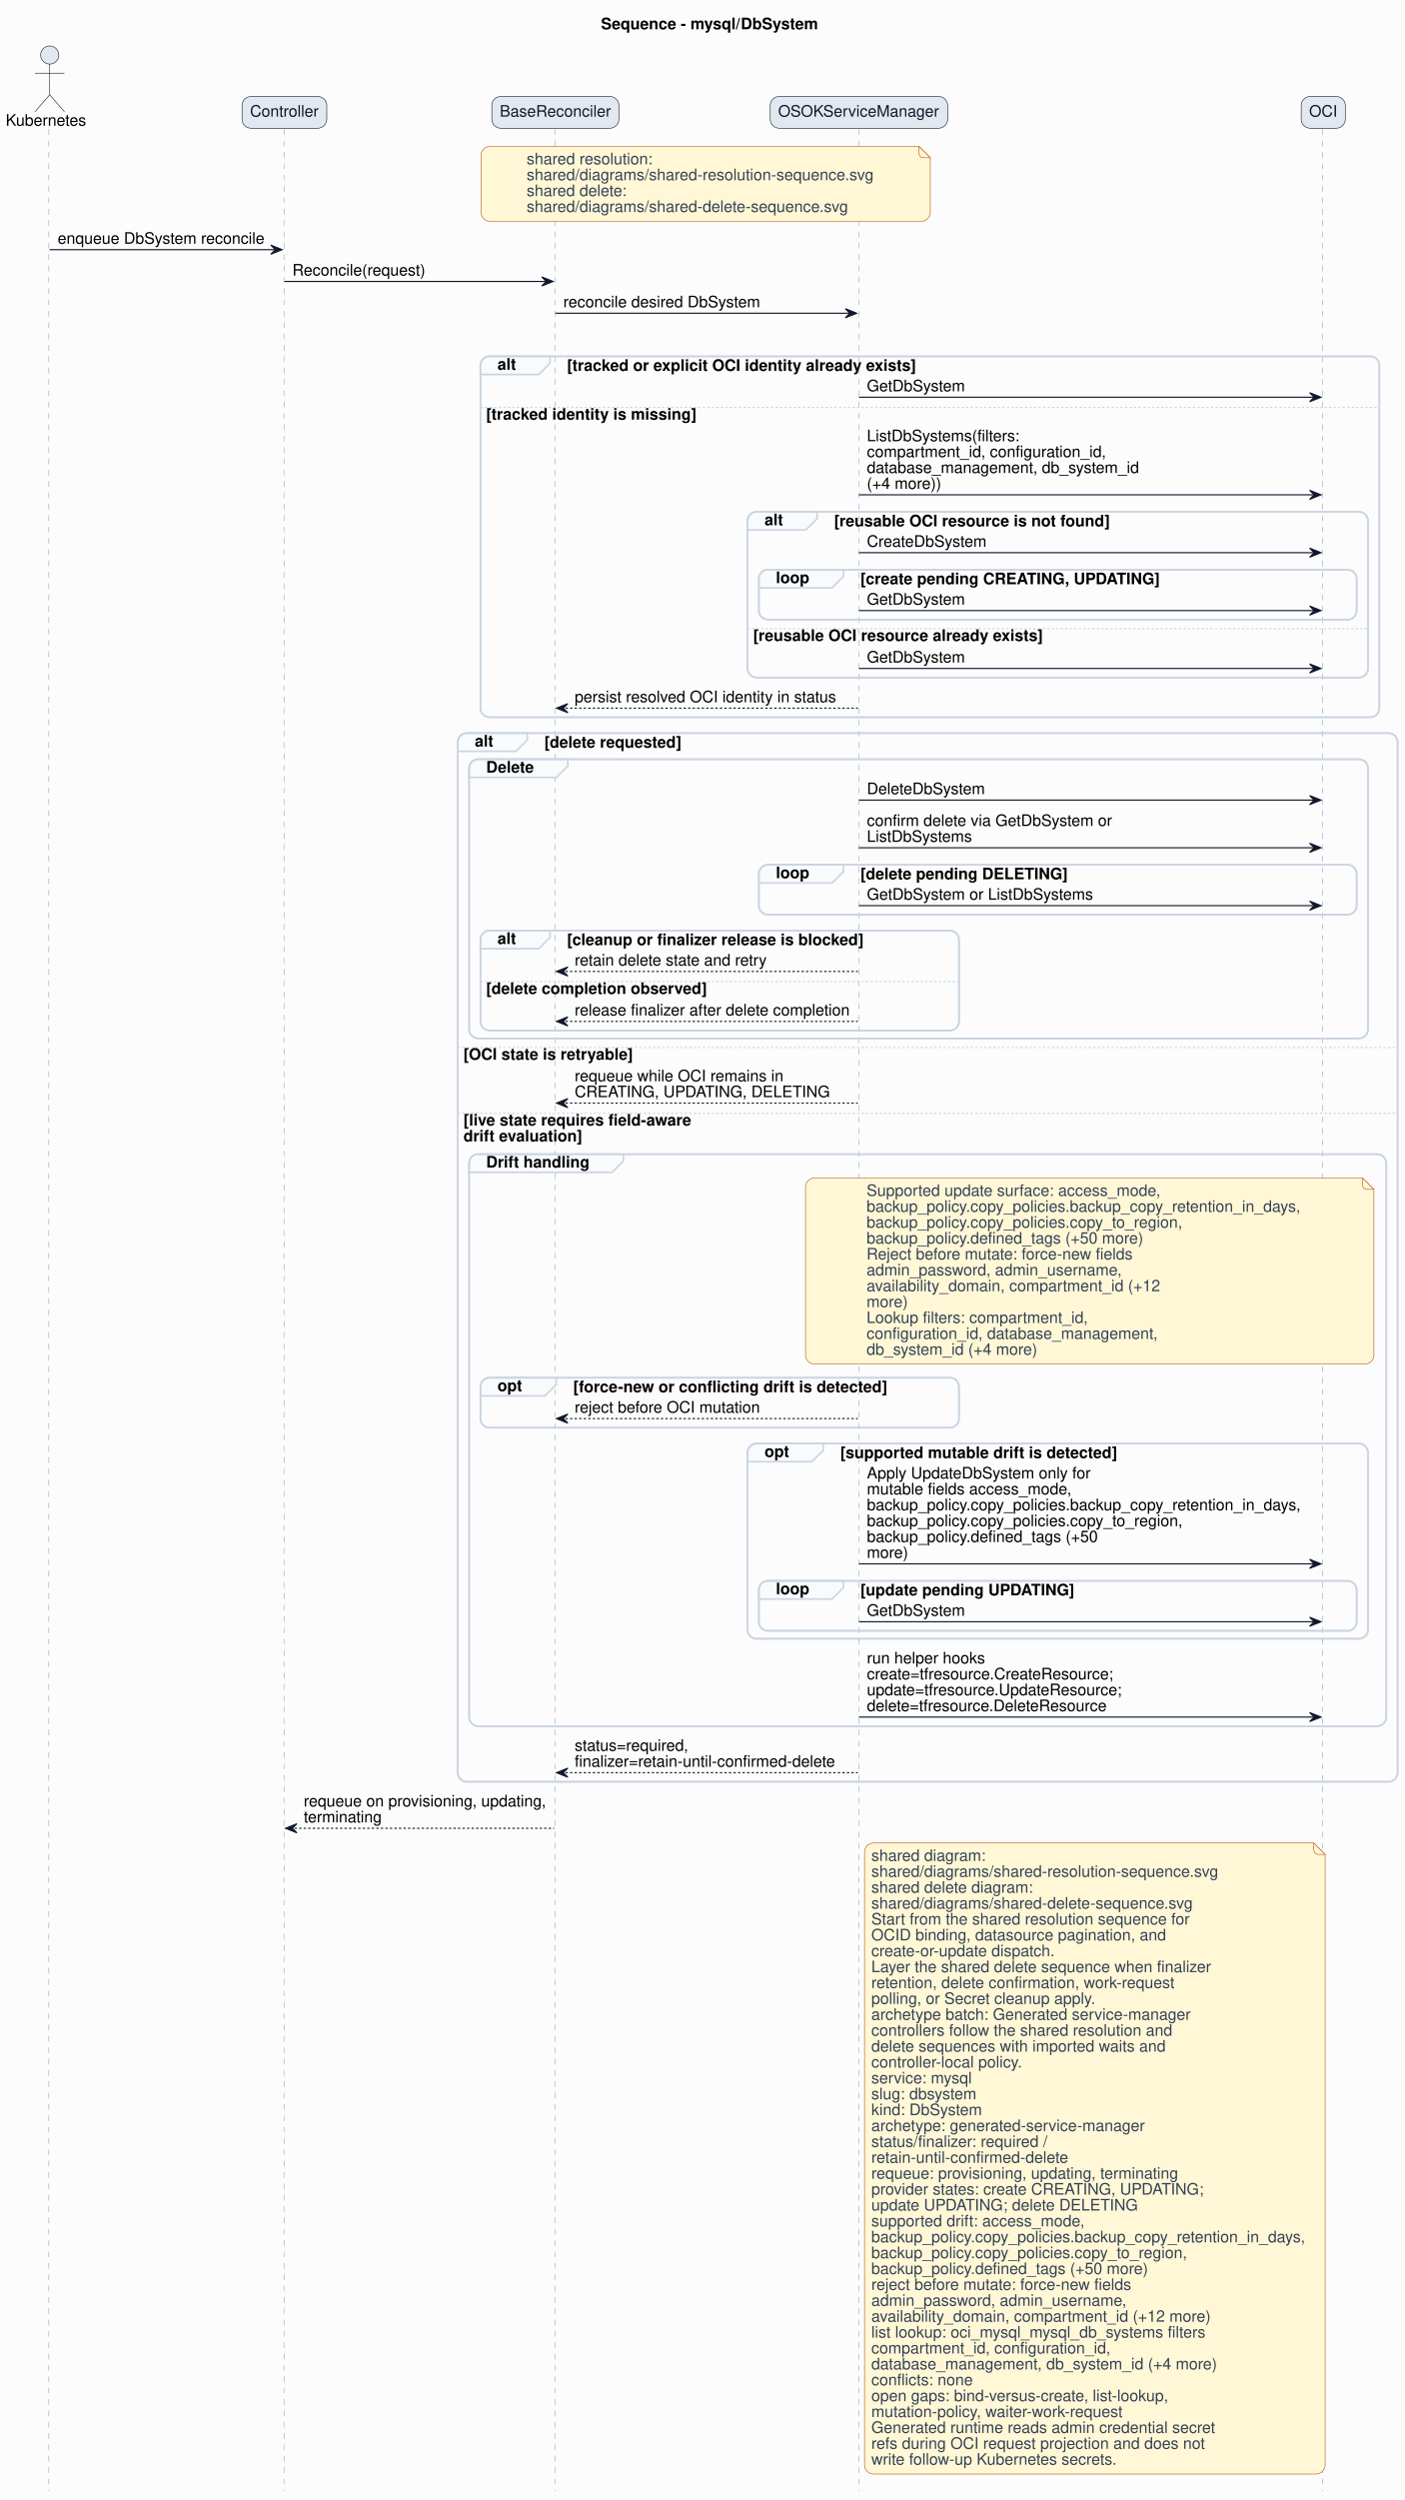
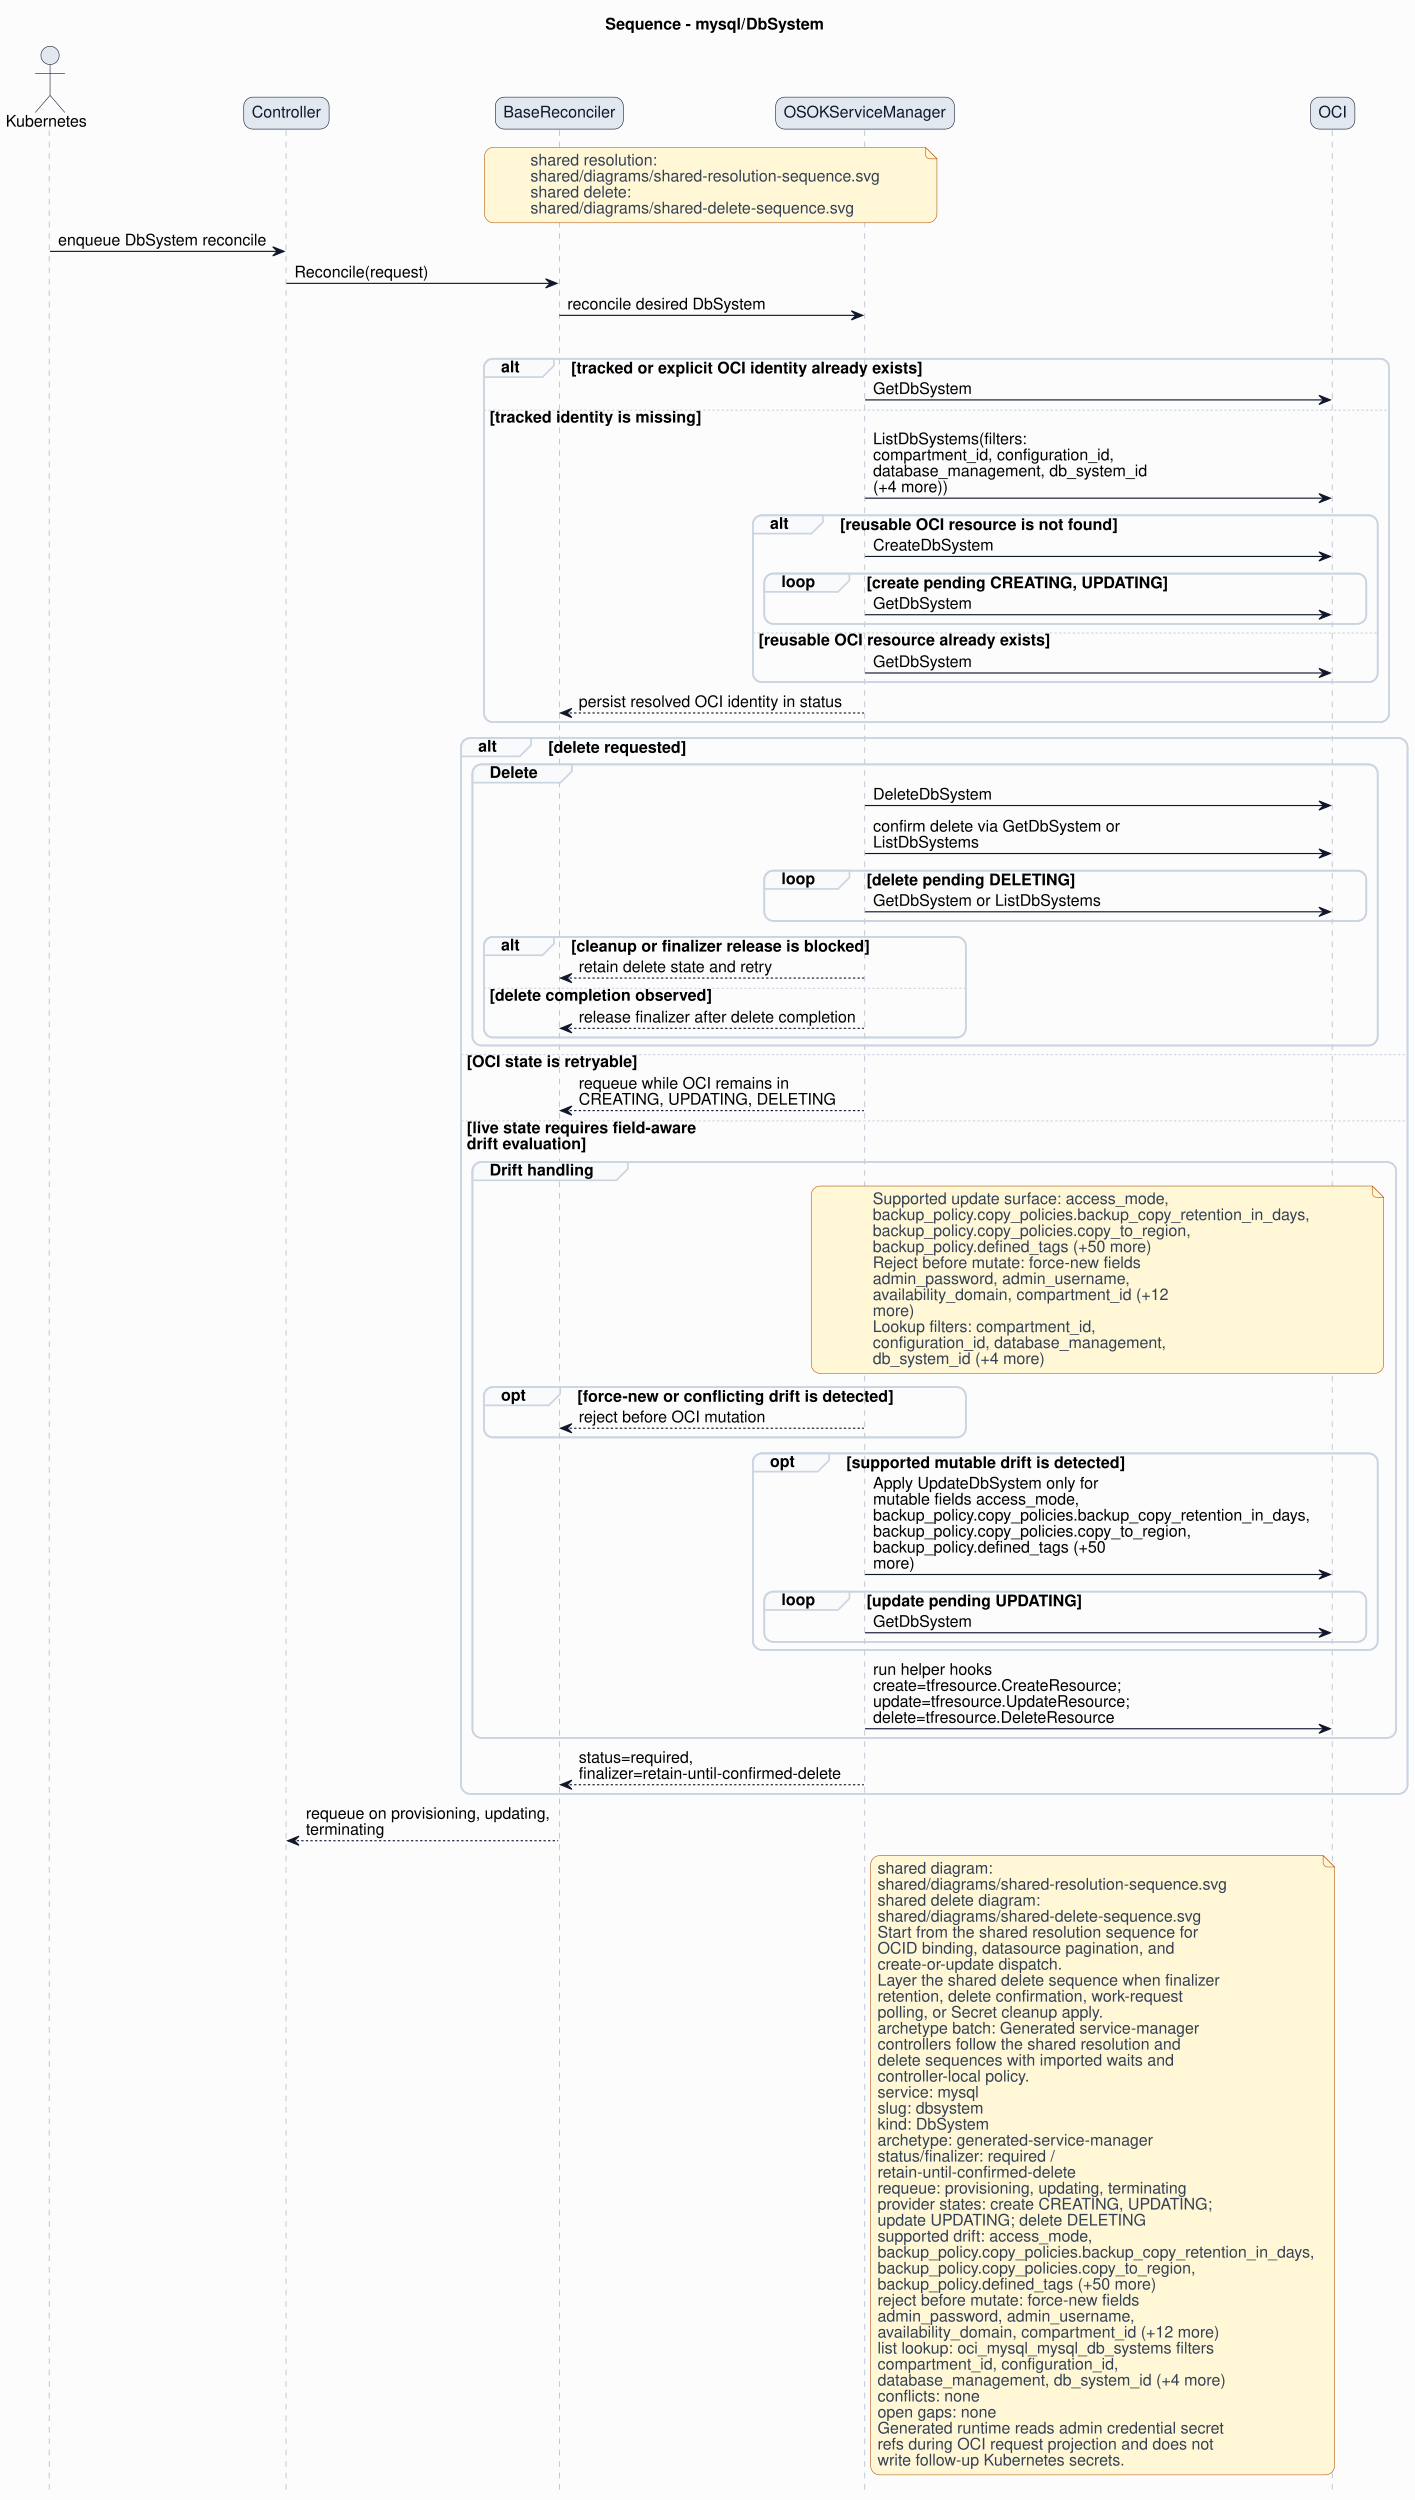
- <svg xmlns="http://www.w3.org/2000/svg" contentStyleType="text/css" data-diagram-type="SEQUENCE" height="2202px" preserveAspectRatio="none" style="width:1238px;height:2202px;background:#FCFCFD;" version="1.1" viewBox="0 0 1238 2202" width="1238px" zoomAndPan="magnify">
+ <svg xmlns="http://www.w3.org/2000/svg" contentStyleType="text/css" data-diagram-type="SEQUENCE" height="2188px" preserveAspectRatio="none" style="width:1238px;height:2188px;background:#FCFCFD;" version="1.1" viewBox="0 0 1238 2188" width="1238px" zoomAndPan="magnify">
  <defs />
  <g>
-     <rect fill="#FCFCFD" height="2202" style="stroke:none;stroke-width:1;" width="1238" x="0" y="0" />
+     <rect fill="#FCFCFD" height="2188" style="stroke:none;stroke-width:1;" width="1238" x="0" y="0" />
    <text fill="#000000" font-family="Helvetica" font-size="14" font-weight="bold" lengthAdjust="spacing" textLength="191.399" x="529.747" y="25.78">Sequence - mysql/DbSystem</text>
    <rect fill="none" height="318" rx="8" ry="8" style="stroke:#CBD5E1;stroke-width:1.5;" width="792.3" x="423.487" y="314" />
    <rect fill="none" height="146" rx="8" ry="8" style="stroke:#CBD5E1;stroke-width:1.5;" width="546.894" x="658.893" y="451" />
    <rect fill="none" height="44" rx="8" ry="8" style="stroke:#CBD5E1;stroke-width:1.5;" width="526.894" x="668.893" y="502" />
    <rect fill="none" height="924" rx="8" ry="8" style="stroke:#CBD5E1;stroke-width:1.5;" width="828.407" x="403.487" y="646" />
    <rect fill="none" height="246" rx="8" ry="8" style="stroke:#CBD5E1;stroke-width:1.5;" width="792.3" x="413.487" y="669" />
    <rect fill="none" height="44" rx="8" ry="8" style="stroke:#CBD5E1;stroke-width:1.5;" width="526.894" x="668.893" y="762" />
    <rect fill="none" height="88" rx="8" ry="8" style="stroke:#CBD5E1;stroke-width:1.5;" width="421.798" x="423.487" y="820" />
    <rect fill="none" height="504" rx="8" ry="8" style="stroke:#CBD5E1;stroke-width:1.5;" width="808.407" x="413.487" y="1017" />
    <rect fill="none" height="44" rx="8" ry="8" style="stroke:#CBD5E1;stroke-width:1.5;" width="421.798" x="423.487" y="1214" />
    <rect fill="none" height="172" rx="8" ry="8" style="stroke:#CBD5E1;stroke-width:1.5;" width="546.894" x="658.893" y="1272" />
    <rect fill="none" height="44" rx="8" ry="8" style="stroke:#CBD5E1;stroke-width:1.5;" width="526.894" x="668.893" y="1393" />
    <g class="participant-lifeline" data-entity-uid="part1" data-qualified-name="Kubernetes" id="part1-lifeline">
      <g>
-         <rect fill="#000000" fill-opacity="0" height="2081" width="8" x="39.803" y="114" />
-         <line style="stroke:#94A3B8;stroke-width:0.5;stroke-dasharray:5,5;" x1="43" x2="43" y1="114" y2="2195" />
+         <rect fill="#000000" fill-opacity="0" height="2067" width="8" x="39.803" y="114" />
+         <line style="stroke:#94A3B8;stroke-width:0.5;stroke-dasharray:5,5;" x1="43" x2="43" y1="114" y2="2181" />
      </g>
    </g>
    <g class="participant-lifeline" data-entity-uid="part2" data-qualified-name="Controller" id="part2-lifeline">
      <g>
-         <rect fill="#000000" fill-opacity="0" height="2081" width="8" x="246.685" y="114" />
-         <line style="stroke:#94A3B8;stroke-width:0.5;stroke-dasharray:5,5;" x1="250.34" x2="250.34" y1="114" y2="2195" />
+         <rect fill="#000000" fill-opacity="0" height="2067" width="8" x="246.685" y="114" />
+         <line style="stroke:#94A3B8;stroke-width:0.5;stroke-dasharray:5,5;" x1="250.34" x2="250.34" y1="114" y2="2181" />
      </g>
    </g>
    <g class="participant-lifeline" data-entity-uid="part3" data-qualified-name="BaseReconciler" id="part3-lifeline">
      <g>
-         <rect fill="#000000" fill-opacity="0" height="2081" width="8" x="485.511" y="114" />
-         <line style="stroke:#94A3B8;stroke-width:0.5;stroke-dasharray:5,5;" x1="489.487" x2="489.487" y1="114" y2="2195" />
+         <rect fill="#000000" fill-opacity="0" height="2067" width="8" x="485.511" y="114" />
+         <line style="stroke:#94A3B8;stroke-width:0.5;stroke-dasharray:5,5;" x1="489.487" x2="489.487" y1="114" y2="2181" />
      </g>
    </g>
    <g class="participant-lifeline" data-entity-uid="part4" data-qualified-name="ServiceManager" id="part4-lifeline">
      <g>
-         <rect fill="#000000" fill-opacity="0" height="2081" width="8" x="753.089" y="114" />
-         <line style="stroke:#94A3B8;stroke-width:0.5;stroke-dasharray:5,5;" x1="756.893" x2="756.893" y1="114" y2="2195" />
+         <rect fill="#000000" fill-opacity="0" height="2067" width="8" x="753.089" y="114" />
+         <line style="stroke:#94A3B8;stroke-width:0.5;stroke-dasharray:5,5;" x1="756.893" x2="756.893" y1="114" y2="2181" />
      </g>
    </g>
    <g class="participant-lifeline" data-entity-uid="part5" data-qualified-name="OCI" id="part5-lifeline">
      <g>
-         <rect fill="#000000" fill-opacity="0" height="2081" width="8" x="1162.342" y="114" />
-         <line style="stroke:#94A3B8;stroke-width:0.5;stroke-dasharray:5,5;" x1="1165.898" x2="1165.898" y1="114" y2="2195" />
+         <rect fill="#000000" fill-opacity="0" height="2067" width="8" x="1162.342" y="114" />
+         <line style="stroke:#94A3B8;stroke-width:0.5;stroke-dasharray:5,5;" x1="1165.898" x2="1165.898" y1="114" y2="2181" />
      </g>
    </g>
    <g class="participant participant-head" data-entity-uid="part1" data-qualified-name="Kubernetes" id="part1-head">
      <text fill="#000000" font-family="Helvetica" font-size="14" lengthAdjust="spacing" textLength="71.606" x="5" y="110.78">Kubernetes</text>
      <ellipse cx="43.803" cy="48.5" fill="#E2E8F0" rx="8" ry="8" style="stroke:#0F172A;stroke-width:0.5;" />
      <path d="M43.803,56.5 L43.803,83.5 M30.803,64.5 L56.803,64.5 M43.803,83.5 L30.803,98.5 M43.803,83.5 L56.803,98.5" fill="none" style="stroke:#0F172A;stroke-width:0.5;" />
    </g>
    <g class="participant participant-head" data-entity-uid="part2" data-qualified-name="Controller" id="part2-head">
      <rect fill="#E2E8F0" height="28" rx="8" ry="8" style="stroke:#0F172A;stroke-width:0.5;" width="74.689" x="213.34" y="85" />
      <text fill="#0F172A" font-family="Helvetica" font-size="14" lengthAdjust="spacing" textLength="60.69" x="220.34" y="102.78">Controller</text>
    </g>
    <g class="participant participant-head" data-entity-uid="part3" data-qualified-name="BaseReconciler" id="part3-head">
      <rect fill="#E2E8F0" height="28" rx="8" ry="8" style="stroke:#0F172A;stroke-width:0.5;" width="112.048" x="433.487" y="85" />
      <text fill="#0F172A" font-family="Helvetica" font-size="14" lengthAdjust="spacing" textLength="98.048" x="440.487" y="102.78">BaseReconciler</text>
    </g>
    <g class="participant participant-head" data-entity-uid="part4" data-qualified-name="ServiceManager" id="part4-head">
      <rect fill="#E2E8F0" height="28" rx="8" ry="8" style="stroke:#0F172A;stroke-width:0.5;" width="156.393" x="678.893" y="85" />
      <text fill="#0F172A" font-family="Helvetica" font-size="14" lengthAdjust="spacing" textLength="142.393" x="685.893" y="102.78">OSOKServiceManager</text>
    </g>
    <g class="participant participant-head" data-entity-uid="part5" data-qualified-name="OCI" id="part5-head">
      <rect fill="#E2E8F0" height="28" rx="8" ry="8" style="stroke:#0F172A;stroke-width:0.5;" width="38.89" x="1146.898" y="85" />
      <text fill="#0F172A" font-family="Helvetica" font-size="14" lengthAdjust="spacing" textLength="24.89" x="1153.898" y="102.78">OCI</text>
    </g>
    <path d="M424,137 L424,187 A8,8 0 0 0 432,195 L812,195 A8,8 0 0 0 820,187 L820,139 L810,129 L432,129 A8,8 0 0 0 424,137" fill="#FFF7D6" style="stroke:#B45309;stroke-width:0.5;" />
    <path d="M810,129 L810,135 A4,4 0 0 0 814,139 L820,139 L810,129" fill="#FFF7D6" style="stroke:#B45309;stroke-width:0.5;" />
    <text fill="#334155" font-family="Helvetica" font-size="14" lengthAdjust="spacing" textLength="111.289" x="464.203" y="144.78">shared resolution:</text>
    <text fill="#334155" font-family="Helvetica" font-size="14" lengthAdjust="spacing" textLength="307.392" x="464.203" y="158.78">shared/diagrams/shared-resolution-sequence.svg</text>
    <text fill="#334155" font-family="Helvetica" font-size="14" lengthAdjust="spacing" textLength="88.731" x="464.203" y="172.78">shared delete:</text>
    <text fill="#334155" font-family="Helvetica" font-size="14" lengthAdjust="spacing" textLength="284.833" x="464.203" y="186.78">shared/diagrams/shared-delete-sequence.svg</text>
    <g class="message" data-entity-1="part1" data-entity-2="part2" id="msg1">
      <polygon fill="#0F172A" points="238.685,216,248.685,220,238.685,224,242.685,220" style="stroke:#0F172A;stroke-width:1;" />
      <line style="stroke:#0F172A;stroke-width:1;" x1="43.803" x2="244.685" y1="220" y2="220" />
      <text fill="#000000" font-family="Helvetica" font-size="14" lengthAdjust="spacing" textLength="182.882" x="50.803" y="214.78">enqueue DbSystem reconcile</text>
    </g>
    <g class="message" data-entity-1="part2" data-entity-2="part3" id="msg2">
      <polygon fill="#0F172A" points="477.511,244,487.511,248,477.511,252,481.511,248" style="stroke:#0F172A;stroke-width:1;" />
      <line style="stroke:#0F172A;stroke-width:1;" x1="250.685" x2="483.511" y1="248" y2="248" />
      <text fill="#000000" font-family="Helvetica" font-size="14" lengthAdjust="spacing" textLength="117.496" x="257.685" y="242.78">Reconcile(request)</text>
    </g>
    <g class="message" data-entity-1="part3" data-entity-2="part4" id="msg3">
      <polygon fill="#0F172A" points="745.089,272,755.089,276,745.089,280,749.089,276" style="stroke:#0F172A;stroke-width:1;" />
      <line style="stroke:#0F172A;stroke-width:1;" x1="489.511" x2="751.089" y1="276" y2="276" />
      <text fill="#000000" font-family="Helvetica" font-size="14" lengthAdjust="spacing" textLength="174.296" x="496.511" y="270.78">reconcile desired DbSystem</text>
    </g>
    <path d="M431.487,314 L484.825,314 L484.825,320 L474.825,330 L423.487,330 L423.487,322 A8,8 0 0 1 431.487,314" fill="#F8FAFC" style="stroke:#CBD5E1;stroke-width:1.5;" />
    <rect fill="none" height="318" rx="8" ry="8" style="stroke:#CBD5E1;stroke-width:1.5;" width="792.3" x="423.487" y="314" />
    <text fill="#000000" font-family="Helvetica" font-size="14" font-weight="bold" lengthAdjust="spacing" textLength="16.338" x="438.487" y="325.78">alt</text>
    <text fill="#000000" font-family="Helvetica" font-size="14" font-weight="bold" lengthAdjust="spacing" textLength="308.109" x="499.825" y="326.78">[tracked or explicit OCI identity already exists]</text>
    <g class="message" data-entity-1="part4" data-entity-2="part5" id="msg4">
      <polygon fill="#0F172A" points="1154.342,346,1164.342,350,1154.342,354,1158.342,350" style="stroke:#0F172A;stroke-width:1;" />
      <line style="stroke:#0F172A;stroke-width:1;" x1="757.089" x2="1160.342" y1="350" y2="350" />
      <text fill="#000000" font-family="Helvetica" font-size="14" lengthAdjust="spacing" textLength="87.138" x="764.089" y="344.78">GetDbSystem</text>
    </g>
    <line style="stroke:#CBD5E1;stroke-width:1;stroke-dasharray:2,2;" x1="423.487" x2="1215.787" y1="359" y2="359" />
    <text fill="#000000" font-family="Helvetica" font-size="14" font-weight="bold" lengthAdjust="spacing" textLength="185.158" x="428.487" y="369.78">[tracked identity is missing]</text>
    <g class="message" data-entity-1="part4" data-entity-2="part5" id="msg5">
      <polygon fill="#0F172A" points="1154.342,432,1164.342,436,1154.342,440,1158.342,436" style="stroke:#0F172A;stroke-width:1;" />
      <line style="stroke:#0F172A;stroke-width:1;" x1="757.089" x2="1160.342" y1="436" y2="436" />
      <text fill="#000000" font-family="Helvetica" font-size="14" lengthAdjust="spacing" textLength="135.358" x="764.089" y="388.78">ListDbSystems(filters:</text>
      <text fill="#000000" font-family="Helvetica" font-size="14" lengthAdjust="spacing" textLength="210.895" x="764.089" y="402.78">compartment_id, configuration_id,</text>
      <text fill="#000000" font-family="Helvetica" font-size="14" lengthAdjust="spacing" textLength="241.268" x="764.089" y="416.78">database_management, db_system_id</text>
      <text fill="#000000" font-family="Helvetica" font-size="14" lengthAdjust="spacing" textLength="65.734" x="764.089" y="430.78">(+4 more))</text>
    </g>
    <path d="M666.893,451 L720.231,451 L720.231,457 L710.231,467 L658.893,467 L658.893,459 A8,8 0 0 1 666.893,451" fill="#F8FAFC" style="stroke:#CBD5E1;stroke-width:1.5;" />
    <rect fill="none" height="146" rx="8" ry="8" style="stroke:#CBD5E1;stroke-width:1.5;" width="546.894" x="658.893" y="451" />
    <text fill="#000000" font-family="Helvetica" font-size="14" font-weight="bold" lengthAdjust="spacing" textLength="16.338" x="673.893" y="462.78">alt</text>
    <text fill="#000000" font-family="Helvetica" font-size="14" font-weight="bold" lengthAdjust="spacing" textLength="242.703" x="735.231" y="463.78">[reusable OCI resource is not found]</text>
    <g class="message" data-entity-1="part4" data-entity-2="part5" id="msg6">
      <polygon fill="#0F172A" points="1154.342,483,1164.342,487,1154.342,491,1158.342,487" style="stroke:#0F172A;stroke-width:1;" />
      <line style="stroke:#0F172A;stroke-width:1;" x1="757.089" x2="1160.342" y1="487" y2="487" />
      <text fill="#000000" font-family="Helvetica" font-size="14" lengthAdjust="spacing" textLength="106.593" x="764.089" y="481.78">CreateDbSystem</text>
    </g>
    <path d="M676.893,502 L743.438,502 L743.438,508 L733.438,518 L668.893,518 L668.893,510 A8,8 0 0 1 676.893,502" fill="#F8FAFC" style="stroke:#CBD5E1;stroke-width:1.5;" />
    <rect fill="none" height="44" rx="8" ry="8" style="stroke:#CBD5E1;stroke-width:1.5;" width="526.894" x="668.893" y="502" />
    <text fill="#000000" font-family="Helvetica" font-size="14" font-weight="bold" lengthAdjust="spacing" textLength="29.545" x="683.893" y="513.78">loop</text>
    <text fill="#000000" font-family="Helvetica" font-size="14" font-weight="bold" lengthAdjust="spacing" textLength="266.793" x="758.438" y="514.78">[create pending CREATING, UPDATING]</text>
    <g class="message" data-entity-1="part4" data-entity-2="part5" id="msg7">
      <polygon fill="#0F172A" points="1154.342,534,1164.342,538,1154.342,542,1158.342,538" style="stroke:#0F172A;stroke-width:1;" />
      <line style="stroke:#0F172A;stroke-width:1;" x1="757.089" x2="1160.342" y1="538" y2="538" />
      <text fill="#000000" font-family="Helvetica" font-size="14" lengthAdjust="spacing" textLength="87.138" x="764.089" y="532.78">GetDbSystem</text>
    </g>
    <line style="stroke:#CBD5E1;stroke-width:1;stroke-dasharray:2,2;" x1="658.893" x2="1205.787" y1="554" y2="554" />
    <text fill="#000000" font-family="Helvetica" font-size="14" font-weight="bold" lengthAdjust="spacing" textLength="255.233" x="663.893" y="564.78">[reusable OCI resource already exists]</text>
    <g class="message" data-entity-1="part4" data-entity-2="part5" id="msg8">
      <polygon fill="#0F172A" points="1154.342,585,1164.342,589,1154.342,593,1158.342,589" style="stroke:#0F172A;stroke-width:1;" />
      <line style="stroke:#0F172A;stroke-width:1;" x1="757.089" x2="1160.342" y1="589" y2="589" />
      <text fill="#000000" font-family="Helvetica" font-size="14" lengthAdjust="spacing" textLength="87.138" x="764.089" y="583.78">GetDbSystem</text>
    </g>
    <g class="message" data-entity-1="part4" data-entity-2="part3" id="msg9">
      <polygon fill="#0F172A" points="500.511,620,490.511,624,500.511,628,496.511,624" style="stroke:#0F172A;stroke-width:1;" />
      <line style="stroke:#0F172A;stroke-width:1;stroke-dasharray:2,2;" x1="494.511" x2="756.089" y1="624" y2="624" />
      <text fill="#000000" font-family="Helvetica" font-size="14" lengthAdjust="spacing" textLength="231.096" x="506.511" y="618.78">persist resolved OCI identity in status</text>
    </g>
    <path d="M411.487,646 L464.825,646 L464.825,652 L454.825,662 L403.487,662 L403.487,654 A8,8 0 0 1 411.487,646" fill="#F8FAFC" style="stroke:#CBD5E1;stroke-width:1.5;" />
    <rect fill="none" height="924" rx="8" ry="8" style="stroke:#CBD5E1;stroke-width:1.5;" width="828.407" x="403.487" y="646" />
    <text fill="#000000" font-family="Helvetica" font-size="14" font-weight="bold" lengthAdjust="spacing" textLength="16.338" x="418.487" y="657.78">alt</text>
    <text fill="#000000" font-family="Helvetica" font-size="14" font-weight="bold" lengthAdjust="spacing" textLength="120.586" x="479.825" y="658.78">[delete requested]</text>
    <path d="M421.487,669 L500.508,669 L500.508,675 L490.508,685 L413.487,685 L413.487,677 A8,8 0 0 1 421.487,669" fill="#F8FAFC" style="stroke:#CBD5E1;stroke-width:1.5;" />
    <rect fill="none" height="246" rx="8" ry="8" style="stroke:#CBD5E1;stroke-width:1.5;" width="792.3" x="413.487" y="669" />
    <text fill="#000000" font-family="Helvetica" font-size="14" font-weight="bold" lengthAdjust="spacing" textLength="42.02" x="428.487" y="680.78">Delete</text>
    <g class="message" data-entity-1="part4" data-entity-2="part5" id="msg10">
      <polygon fill="#0F172A" points="1154.342,701,1164.342,705,1154.342,709,1158.342,705" style="stroke:#0F172A;stroke-width:1;" />
      <line style="stroke:#0F172A;stroke-width:1;" x1="757.089" x2="1160.342" y1="705" y2="705" />
      <text fill="#000000" font-family="Helvetica" font-size="14" lengthAdjust="spacing" textLength="105.041" x="764.089" y="699.78">DeleteDbSystem</text>
    </g>
    <g class="message" data-entity-1="part4" data-entity-2="part5" id="msg11">
      <polygon fill="#0F172A" points="1154.342,743,1164.342,747,1154.342,751,1158.342,747" style="stroke:#0F172A;stroke-width:1;" />
      <line style="stroke:#0F172A;stroke-width:1;" x1="757.089" x2="1160.342" y1="747" y2="747" />
      <text fill="#000000" font-family="Helvetica" font-size="14" lengthAdjust="spacing" textLength="217.082" x="764.089" y="727.78">confirm delete via GetDbSystem or</text>
      <text fill="#000000" font-family="Helvetica" font-size="14" lengthAdjust="spacing" textLength="93.358" x="764.089" y="741.78">ListDbSystems</text>
    </g>
    <path d="M676.893,762 L743.438,762 L743.438,768 L733.438,778 L668.893,778 L668.893,770 A8,8 0 0 1 676.893,762" fill="#F8FAFC" style="stroke:#CBD5E1;stroke-width:1.5;" />
    <rect fill="none" height="44" rx="8" ry="8" style="stroke:#CBD5E1;stroke-width:1.5;" width="526.894" x="668.893" y="762" />
    <text fill="#000000" font-family="Helvetica" font-size="14" font-weight="bold" lengthAdjust="spacing" textLength="29.545" x="683.893" y="773.78">loop</text>
    <text fill="#000000" font-family="Helvetica" font-size="14" font-weight="bold" lengthAdjust="spacing" textLength="182.779" x="758.438" y="774.78">[delete pending DELETING]</text>
    <g class="message" data-entity-1="part4" data-entity-2="part5" id="msg12">
      <polygon fill="#0F172A" points="1154.342,794,1164.342,798,1154.342,802,1158.342,798" style="stroke:#0F172A;stroke-width:1;" />
      <line style="stroke:#0F172A;stroke-width:1;" x1="757.089" x2="1160.342" y1="798" y2="798" />
      <text fill="#000000" font-family="Helvetica" font-size="14" lengthAdjust="spacing" textLength="200.724" x="764.089" y="792.78">GetDbSystem or ListDbSystems</text>
    </g>
    <path d="M431.487,820 L484.825,820 L484.825,826 L474.825,836 L423.487,836 L423.487,828 A8,8 0 0 1 431.487,820" fill="#F8FAFC" style="stroke:#CBD5E1;stroke-width:1.5;" />
    <rect fill="none" height="88" rx="8" ry="8" style="stroke:#CBD5E1;stroke-width:1.5;" width="421.798" x="423.487" y="820" />
    <text fill="#000000" font-family="Helvetica" font-size="14" font-weight="bold" lengthAdjust="spacing" textLength="16.338" x="438.487" y="831.78">alt</text>
    <text fill="#000000" font-family="Helvetica" font-size="14" font-weight="bold" lengthAdjust="spacing" textLength="261.427" x="499.825" y="832.78">[cleanup or finalizer release is blocked]</text>
    <g class="message" data-entity-1="part4" data-entity-2="part3" id="msg13">
      <polygon fill="#0F172A" points="500.511,852,490.511,856,500.511,860,496.511,856" style="stroke:#0F172A;stroke-width:1;" />
      <line style="stroke:#0F172A;stroke-width:1;stroke-dasharray:2,2;" x1="494.511" x2="756.089" y1="856" y2="856" />
      <text fill="#000000" font-family="Helvetica" font-size="14" lengthAdjust="spacing" textLength="170.434" x="506.511" y="850.78">retain delete state and retry</text>
    </g>
    <line style="stroke:#CBD5E1;stroke-width:1;stroke-dasharray:2,2;" x1="423.487" x2="845.286" y1="865" y2="865" />
    <text fill="#000000" font-family="Helvetica" font-size="14" font-weight="bold" lengthAdjust="spacing" textLength="194.482" x="428.487" y="875.78">[delete completion observed]</text>
    <g class="message" data-entity-1="part4" data-entity-2="part3" id="msg14">
      <polygon fill="#0F172A" points="500.511,896,490.511,900,500.511,904,496.511,900" style="stroke:#0F172A;stroke-width:1;" />
      <line style="stroke:#0F172A;stroke-width:1;stroke-dasharray:2,2;" x1="494.511" x2="756.089" y1="900" y2="900" />
      <text fill="#000000" font-family="Helvetica" font-size="14" lengthAdjust="spacing" textLength="243.578" x="506.511" y="894.78">release finalizer after delete completion</text>
    </g>
    <line style="stroke:#CBD5E1;stroke-width:1;stroke-dasharray:2,2;" x1="403.487" x2="1231.894" y1="923" y2="923" />
    <text fill="#000000" font-family="Helvetica" font-size="14" font-weight="bold" lengthAdjust="spacing" textLength="149.386" x="408.487" y="933.78">[OCI state is retryable]</text>
    <g class="message" data-entity-1="part4" data-entity-2="part3" id="msg15">
      <polygon fill="#0F172A" points="500.511,968,490.511,972,500.511,976,496.511,972" style="stroke:#0F172A;stroke-width:1;" />
      <line style="stroke:#0F172A;stroke-width:1;stroke-dasharray:2,2;" x1="494.511" x2="756.089" y1="972" y2="972" />
      <text fill="#000000" font-family="Helvetica" font-size="14" lengthAdjust="spacing" textLength="184.42" x="506.511" y="952.78">requeue while OCI remains in</text>
      <text fill="#000000" font-family="Helvetica" font-size="14" lengthAdjust="spacing" textLength="230.248" x="506.511" y="966.78">CREATING, UPDATING, DELETING</text>
    </g>
    <line style="stroke:#CBD5E1;stroke-width:1;stroke-dasharray:2,2;" x1="403.487" x2="1231.894" y1="981" y2="981" />
    <text fill="#000000" font-family="Helvetica" font-size="14" font-weight="bold" lengthAdjust="spacing" textLength="200.751" x="408.487" y="991.78">[live state requires field-aware</text>
    <text fill="#000000" font-family="Helvetica" font-size="14" font-weight="bold" lengthAdjust="spacing" textLength="105.007" x="408.487" y="1005.78">drift evaluation]</text>
    <path d="M421.487,1017 L549.474,1017 L549.474,1023 L539.474,1033 L413.487,1033 L413.487,1025 A8,8 0 0 1 421.487,1017" fill="#F8FAFC" style="stroke:#CBD5E1;stroke-width:1.5;" />
    <rect fill="none" height="504" rx="8" ry="8" style="stroke:#CBD5E1;stroke-width:1.5;" width="808.407" x="413.487" y="1017" />
    <text fill="#000000" font-family="Helvetica" font-size="14" font-weight="bold" lengthAdjust="spacing" textLength="90.986" x="428.487" y="1028.78">Drift handling</text>
    <path d="M710,1046 L710,1194 A8,8 0 0 0 718,1202 L1203,1202 A8,8 0 0 0 1211,1194 L1211,1048 L1201,1038 L718,1038 A8,8 0 0 0 710,1046" fill="#FFF7D6" style="stroke:#B45309;stroke-width:0.5;" />
    <path d="M1201,1038 L1201,1044 A4,4 0 0 0 1205,1048 L1211,1048 L1201,1038" fill="#FFF7D6" style="stroke:#B45309;stroke-width:0.5;" />
    <text fill="#334155" font-family="Helvetica" font-size="14" lengthAdjust="spacing" textLength="259.164" x="763.821" y="1053.78">Supported update surface: access_mode,</text>
    <text fill="#334155" font-family="Helvetica" font-size="14" lengthAdjust="spacing" textLength="385.253" x="763.821" y="1067.78">backup_policy.copy_policies.backup_copy_retention_in_days,</text>
    <text fill="#334155" font-family="Helvetica" font-size="14" lengthAdjust="spacing" textLength="280.178" x="763.821" y="1081.78">backup_policy.copy_policies.copy_to_region,</text>
    <text fill="#334155" font-family="Helvetica" font-size="14" lengthAdjust="spacing" textLength="245.54" x="763.821" y="1095.78">backup_policy.defined_tags (+50 more)</text>
    <text fill="#334155" font-family="Helvetica" font-size="14" lengthAdjust="spacing" textLength="235.778" x="763.821" y="1109.78">Reject before mutate: force-new fields</text>
    <text fill="#334155" font-family="Helvetica" font-size="14" lengthAdjust="spacing" textLength="225.675" x="763.821" y="1123.78">admin_password, admin_username,</text>
    <text fill="#334155" font-family="Helvetica" font-size="14" lengthAdjust="spacing" textLength="258.747" x="763.821" y="1137.78">availability_domain, compartment_id (+12</text>
    <text fill="#334155" font-family="Helvetica" font-size="14" lengthAdjust="spacing" textLength="36.559" x="763.821" y="1151.78">more)</text>
    <text fill="#334155" font-family="Helvetica" font-size="14" lengthAdjust="spacing" textLength="195.316" x="763.821" y="1165.78">Lookup filters: compartment_id,</text>
    <text fill="#334155" font-family="Helvetica" font-size="14" lengthAdjust="spacing" textLength="257.626" x="763.821" y="1179.78">configuration_id, database_management,</text>
    <text fill="#334155" font-family="Helvetica" font-size="14" lengthAdjust="spacing" textLength="151.341" x="763.821" y="1193.78">db_system_id (+4 more)</text>
    <path d="M431.487,1214 L490.253,1214 L490.253,1220 L480.253,1230 L423.487,1230 L423.487,1222 A8,8 0 0 1 431.487,1214" fill="#F8FAFC" style="stroke:#CBD5E1;stroke-width:1.5;" />
    <rect fill="none" height="44" rx="8" ry="8" style="stroke:#CBD5E1;stroke-width:1.5;" width="421.798" x="423.487" y="1214" />
    <text fill="#000000" font-family="Helvetica" font-size="14" font-weight="bold" lengthAdjust="spacing" textLength="21.766" x="438.487" y="1225.78">opt</text>
    <text fill="#000000" font-family="Helvetica" font-size="14" font-weight="bold" lengthAdjust="spacing" textLength="276.131" x="505.253" y="1226.78">[force-new or conflicting drift is detected]</text>
    <g class="message" data-entity-1="part4" data-entity-2="part3" id="msg16">
      <polygon fill="#0F172A" points="500.511,1246,490.511,1250,500.511,1254,496.511,1250" style="stroke:#0F172A;stroke-width:1;" />
      <line style="stroke:#0F172A;stroke-width:1;stroke-dasharray:2,2;" x1="494.511" x2="756.089" y1="1250" y2="1250" />
      <text fill="#000000" font-family="Helvetica" font-size="14" lengthAdjust="spacing" textLength="164.185" x="506.511" y="1244.78">reject before OCI mutation</text>
    </g>
    <path d="M666.893,1272 L725.659,1272 L725.659,1278 L715.659,1288 L658.893,1288 L658.893,1280 A8,8 0 0 1 666.893,1272" fill="#F8FAFC" style="stroke:#CBD5E1;stroke-width:1.5;" />
    <rect fill="none" height="172" rx="8" ry="8" style="stroke:#CBD5E1;stroke-width:1.5;" width="546.894" x="658.893" y="1272" />
    <text fill="#000000" font-family="Helvetica" font-size="14" font-weight="bold" lengthAdjust="spacing" textLength="21.766" x="673.893" y="1283.78">opt</text>
    <text fill="#000000" font-family="Helvetica" font-size="14" font-weight="bold" lengthAdjust="spacing" textLength="243.462" x="740.659" y="1284.78">[supported mutable drift is detected]</text>
    <g class="message" data-entity-1="part4" data-entity-2="part5" id="msg17">
      <polygon fill="#0F172A" points="1154.342,1374,1164.342,1378,1154.342,1382,1158.342,1378" style="stroke:#0F172A;stroke-width:1;" />
      <line style="stroke:#0F172A;stroke-width:1;" x1="757.089" x2="1160.342" y1="1378" y2="1378" />
      <text fill="#000000" font-family="Helvetica" font-size="14" lengthAdjust="spacing" textLength="198.427" x="764.089" y="1302.78">Apply UpdateDbSystem only for</text>
      <text fill="#000000" font-family="Helvetica" font-size="14" lengthAdjust="spacing" textLength="180.537" x="764.089" y="1316.78">mutable fields access_mode,</text>
      <text fill="#000000" font-family="Helvetica" font-size="14" lengthAdjust="spacing" textLength="385.253" x="764.089" y="1330.78">backup_policy.copy_policies.backup_copy_retention_in_days,</text>
      <text fill="#000000" font-family="Helvetica" font-size="14" lengthAdjust="spacing" textLength="280.178" x="764.089" y="1344.78">backup_policy.copy_policies.copy_to_region,</text>
      <text fill="#000000" font-family="Helvetica" font-size="14" lengthAdjust="spacing" textLength="205.092" x="764.089" y="1358.78">backup_policy.defined_tags (+50</text>
      <text fill="#000000" font-family="Helvetica" font-size="14" lengthAdjust="spacing" textLength="36.559" x="764.089" y="1372.78">more)</text>
    </g>
    <path d="M676.893,1393 L743.438,1393 L743.438,1399 L733.438,1409 L668.893,1409 L668.893,1401 A8,8 0 0 1 676.893,1393" fill="#F8FAFC" style="stroke:#CBD5E1;stroke-width:1.5;" />
    <rect fill="none" height="44" rx="8" ry="8" style="stroke:#CBD5E1;stroke-width:1.5;" width="526.894" x="668.893" y="1393" />
    <text fill="#000000" font-family="Helvetica" font-size="14" font-weight="bold" lengthAdjust="spacing" textLength="29.545" x="683.893" y="1404.78">loop</text>
    <text fill="#000000" font-family="Helvetica" font-size="14" font-weight="bold" lengthAdjust="spacing" textLength="190.538" x="758.438" y="1405.78">[update pending UPDATING]</text>
    <g class="message" data-entity-1="part4" data-entity-2="part5" id="msg18">
      <polygon fill="#0F172A" points="1154.342,1425,1164.342,1429,1154.342,1433,1158.342,1429" style="stroke:#0F172A;stroke-width:1;" />
      <line style="stroke:#0F172A;stroke-width:1;" x1="757.089" x2="1160.342" y1="1429" y2="1429" />
      <text fill="#000000" font-family="Helvetica" font-size="14" lengthAdjust="spacing" textLength="87.138" x="764.089" y="1423.78">GetDbSystem</text>
    </g>
    <g class="message" data-entity-1="part4" data-entity-2="part5" id="msg19">
      <polygon fill="#0F172A" points="1154.342,1509,1164.342,1513,1154.342,1517,1158.342,1513" style="stroke:#0F172A;stroke-width:1;" />
      <line style="stroke:#0F172A;stroke-width:1;" x1="757.089" x2="1160.342" y1="1513" y2="1513" />
      <text fill="#000000" font-family="Helvetica" font-size="14" lengthAdjust="spacing" textLength="104.289" x="764.089" y="1465.78">run helper hooks</text>
      <text fill="#000000" font-family="Helvetica" font-size="14" lengthAdjust="spacing" textLength="219.051" x="764.089" y="1479.78">create=tfresource.CreateResource;</text>
      <text fill="#000000" font-family="Helvetica" font-size="14" lengthAdjust="spacing" textLength="226.085" x="764.089" y="1493.78">update=tfresource.UpdateResource;</text>
      <text fill="#000000" font-family="Helvetica" font-size="14" lengthAdjust="spacing" textLength="212.844" x="764.089" y="1507.78">delete=tfresource.DeleteResource</text>
    </g>
    <g class="message" data-entity-1="part4" data-entity-2="part3" id="msg20">
      <polygon fill="#0F172A" points="500.511,1558,490.511,1562,500.511,1566,496.511,1562" style="stroke:#0F172A;stroke-width:1;" />
      <line style="stroke:#0F172A;stroke-width:1;stroke-dasharray:2,2;" x1="494.511" x2="756.089" y1="1562" y2="1562" />
      <text fill="#000000" font-family="Helvetica" font-size="14" lengthAdjust="spacing" textLength="100.782" x="506.511" y="1542.78">status=required,</text>
      <text fill="#000000" font-family="Helvetica" font-size="14" lengthAdjust="spacing" textLength="230.72" x="506.511" y="1556.78">finalizer=retain-until-confirmed-delete</text>
    </g>
    <g class="message" data-entity-1="part3" data-entity-2="part2" id="msg21">
      <polygon fill="#0F172A" points="261.685,1607,251.685,1611,261.685,1615,257.685,1611" style="stroke:#0F172A;stroke-width:1;" />
      <line style="stroke:#0F172A;stroke-width:1;stroke-dasharray:2,2;" x1="255.685" x2="488.511" y1="1611" y2="1611" />
      <text fill="#000000" font-family="Helvetica" font-size="14" lengthAdjust="spacing" textLength="214.826" x="267.685" y="1591.78">requeue on provisioning, updating,</text>
      <text fill="#000000" font-family="Helvetica" font-size="14" lengthAdjust="spacing" textLength="69.255" x="267.685" y="1605.78">terminating</text>
    </g>
-     <path d="M762,1632 L762,2172 A8,8 0 0 0 770,2180 L1160,2180 A8,8 0 0 0 1168,2172 L1168,1634 L1158,1624 L770,1624 A8,8 0 0 0 762,1632" fill="#FFF7D6" style="stroke:#B45309;stroke-width:0.5;" />
+     <path d="M762,1632 L762,2158 A8,8 0 0 0 770,2166 L1160,2166 A8,8 0 0 0 1168,2158 L1168,1634 L1158,1624 L770,1624 A8,8 0 0 0 762,1632" fill="#FFF7D6" style="stroke:#B45309;stroke-width:0.5;" />
    <path d="M1158,1624 L1158,1630 A4,4 0 0 0 1162,1634 L1168,1634 L1158,1624" fill="#FFF7D6" style="stroke:#B45309;stroke-width:0.5;" />
    <text fill="#334155" font-family="Helvetica" font-size="14" lengthAdjust="spacing" textLength="101.165" x="768" y="1639.78">shared diagram:</text>
    <text fill="#334155" font-family="Helvetica" font-size="14" lengthAdjust="spacing" textLength="307.392" x="768" y="1653.78">shared/diagrams/shared-resolution-sequence.svg</text>
    <text fill="#334155" font-family="Helvetica" font-size="14" lengthAdjust="spacing" textLength="143.199" x="768" y="1667.78">shared delete diagram:</text>
    <text fill="#334155" font-family="Helvetica" font-size="14" lengthAdjust="spacing" textLength="284.833" x="768" y="1681.78">shared/diagrams/shared-delete-sequence.svg</text>
    <text fill="#334155" font-family="Helvetica" font-size="14" lengthAdjust="spacing" textLength="280.93" x="768" y="1695.78">Start from the shared resolution sequence for</text>
    <text fill="#334155" font-family="Helvetica" font-size="14" lengthAdjust="spacing" textLength="260.729" x="768" y="1709.78">OCID binding, datasource pagination, and</text>
    <text fill="#334155" font-family="Helvetica" font-size="14" lengthAdjust="spacing" textLength="163.427" x="768" y="1723.78">create-or-update dispatch.</text>
    <text fill="#334155" font-family="Helvetica" font-size="14" lengthAdjust="spacing" textLength="301.198" x="768" y="1737.78">Layer the shared delete sequence when finalizer</text>
    <text fill="#334155" font-family="Helvetica" font-size="14" lengthAdjust="spacing" textLength="269.247" x="768" y="1751.78">retention, delete confirmation, work-request</text>
    <text fill="#334155" font-family="Helvetica" font-size="14" lengthAdjust="spacing" textLength="199.233" x="768" y="1765.78">polling, or Secret cleanup apply.</text>
    <text fill="#334155" font-family="Helvetica" font-size="14" lengthAdjust="spacing" textLength="281.709" x="768" y="1779.78">archetype batch: Generated service-manager</text>
    <text fill="#334155" font-family="Helvetica" font-size="14" lengthAdjust="spacing" textLength="266.15" x="768" y="1793.78">controllers follow the shared resolution and</text>
    <text fill="#334155" font-family="Helvetica" font-size="14" lengthAdjust="spacing" textLength="259.93" x="768" y="1807.78">delete sequences with imported waits and</text>
    <text fill="#334155" font-family="Helvetica" font-size="14" lengthAdjust="spacing" textLength="134.606" x="768" y="1821.78">controller-local policy.</text>
    <text fill="#334155" font-family="Helvetica" font-size="14" lengthAdjust="spacing" textLength="88.683" x="768" y="1835.78">service: mysql</text>
    <text fill="#334155" font-family="Helvetica" font-size="14" lengthAdjust="spacing" textLength="93.372" x="768" y="1849.78">slug: dbsystem</text>
    <text fill="#334155" font-family="Helvetica" font-size="14" lengthAdjust="spacing" textLength="98.034" x="768" y="1863.78">kind: DbSystem</text>
    <text fill="#334155" font-family="Helvetica" font-size="14" lengthAdjust="spacing" textLength="241.24" x="768" y="1877.78">archetype: generated-service-manager</text>
    <text fill="#334155" font-family="Helvetica" font-size="14" lengthAdjust="spacing" textLength="156.406" x="768" y="1891.78">status/finalizer: required /</text>
    <text fill="#334155" font-family="Helvetica" font-size="14" lengthAdjust="spacing" textLength="174.303" x="768" y="1905.78">retain-until-confirmed-delete</text>
    <text fill="#334155" font-family="Helvetica" font-size="14" lengthAdjust="spacing" textLength="272.398" x="768" y="1919.78">requeue: provisioning, updating, terminating</text>
    <text fill="#334155" font-family="Helvetica" font-size="14" lengthAdjust="spacing" textLength="298.744" x="768" y="1933.78">provider states: create CREATING, UPDATING;</text>
    <text fill="#334155" font-family="Helvetica" font-size="14" lengthAdjust="spacing" textLength="238.875" x="768" y="1947.78">update UPDATING; delete DELETING</text>
    <text fill="#334155" font-family="Helvetica" font-size="14" lengthAdjust="spacing" textLength="187.544" x="768" y="1961.78">supported drift: access_mode,</text>
    <text fill="#334155" font-family="Helvetica" font-size="14" lengthAdjust="spacing" textLength="385.253" x="768" y="1975.78">backup_policy.copy_policies.backup_copy_retention_in_days,</text>
    <text fill="#334155" font-family="Helvetica" font-size="14" lengthAdjust="spacing" textLength="280.178" x="768" y="1989.78">backup_policy.copy_policies.copy_to_region,</text>
    <text fill="#334155" font-family="Helvetica" font-size="14" lengthAdjust="spacing" textLength="245.54" x="768" y="2003.78">backup_policy.defined_tags (+50 more)</text>
    <text fill="#334155" font-family="Helvetica" font-size="14" lengthAdjust="spacing" textLength="230.33" x="768" y="2017.78">reject before mutate: force-new fields</text>
    <text fill="#334155" font-family="Helvetica" font-size="14" lengthAdjust="spacing" textLength="225.675" x="768" y="2031.78">admin_password, admin_username,</text>
    <text fill="#334155" font-family="Helvetica" font-size="14" lengthAdjust="spacing" textLength="299.195" x="768" y="2045.78">availability_domain, compartment_id (+12 more)</text>
    <text fill="#334155" font-family="Helvetica" font-size="14" lengthAdjust="spacing" textLength="296.44" x="768" y="2059.78">list lookup: oci_mysql_mysql_db_systems filters</text>
    <text fill="#334155" font-family="Helvetica" font-size="14" lengthAdjust="spacing" textLength="210.895" x="768" y="2073.78">compartment_id, configuration_id,</text>
    <text fill="#334155" font-family="Helvetica" font-size="14" lengthAdjust="spacing" textLength="306.229" x="768" y="2087.78">database_management, db_system_id (+4 more)</text>
    <text fill="#334155" font-family="Helvetica" font-size="14" lengthAdjust="spacing" textLength="89.496" x="768" y="2101.78">conflicts: none</text>
-     <text fill="#334155" font-family="Helvetica" font-size="14" lengthAdjust="spacing" textLength="263.806" x="768" y="2115.78">open gaps: bind-versus-create, list-lookup,</text>
-     <text fill="#334155" font-family="Helvetica" font-size="14" lengthAdjust="spacing" textLength="224.855" x="768" y="2129.78">mutation-policy, waiter-work-request</text>
-     <text fill="#334155" font-family="Helvetica" font-size="14" lengthAdjust="spacing" textLength="304.268" x="768" y="2143.78">Generated runtime reads admin credential secret</text>
-     <text fill="#334155" font-family="Helvetica" font-size="14" lengthAdjust="spacing" textLength="294.95" x="768" y="2157.78">refs during OCI request projection and does not</text>
-     <text fill="#334155" font-family="Helvetica" font-size="14" lengthAdjust="spacing" textLength="217.875" x="768" y="2171.78">write follow-up Kubernetes secrets.</text>
+     <text fill="#334155" font-family="Helvetica" font-size="14" lengthAdjust="spacing" textLength="104.316" x="768" y="2115.78">open gaps: none</text>
+     <text fill="#334155" font-family="Helvetica" font-size="14" lengthAdjust="spacing" textLength="304.268" x="768" y="2129.78">Generated runtime reads admin credential secret</text>
+     <text fill="#334155" font-family="Helvetica" font-size="14" lengthAdjust="spacing" textLength="294.95" x="768" y="2143.78">refs during OCI request projection and does not</text>
+     <text fill="#334155" font-family="Helvetica" font-size="14" lengthAdjust="spacing" textLength="217.875" x="768" y="2157.78">write follow-up Kubernetes secrets.</text>
  </g>
</svg>
